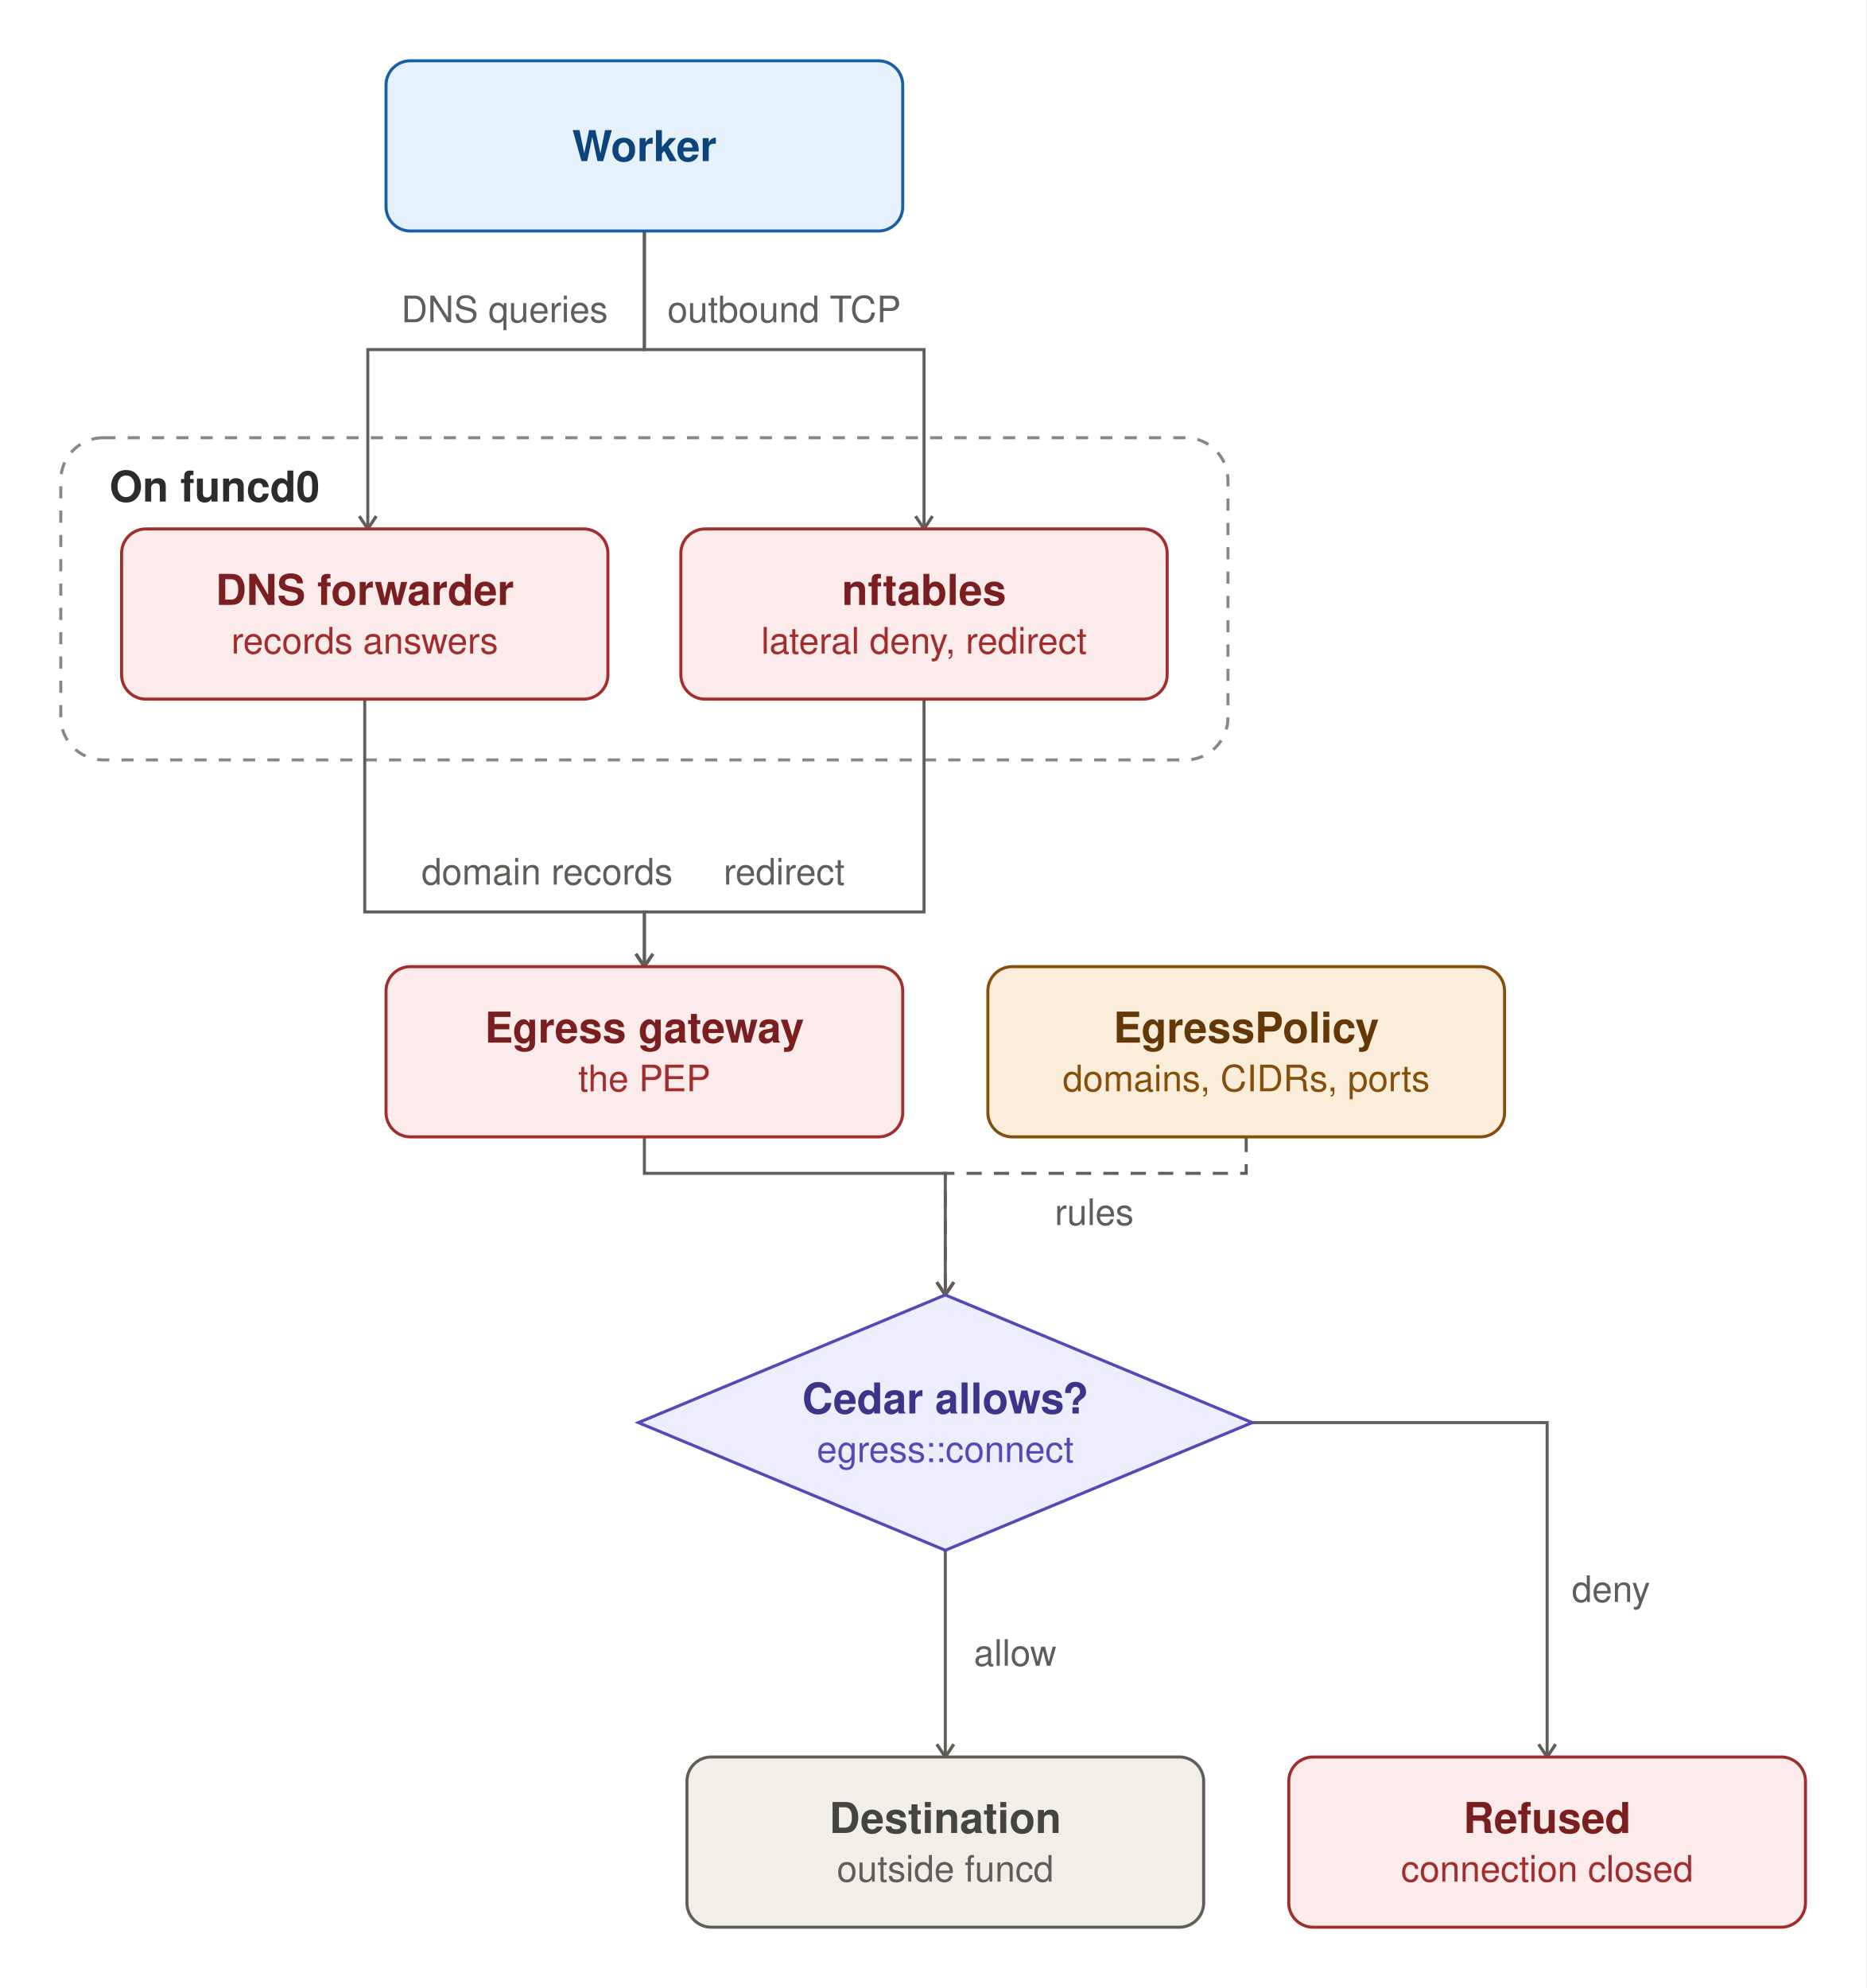
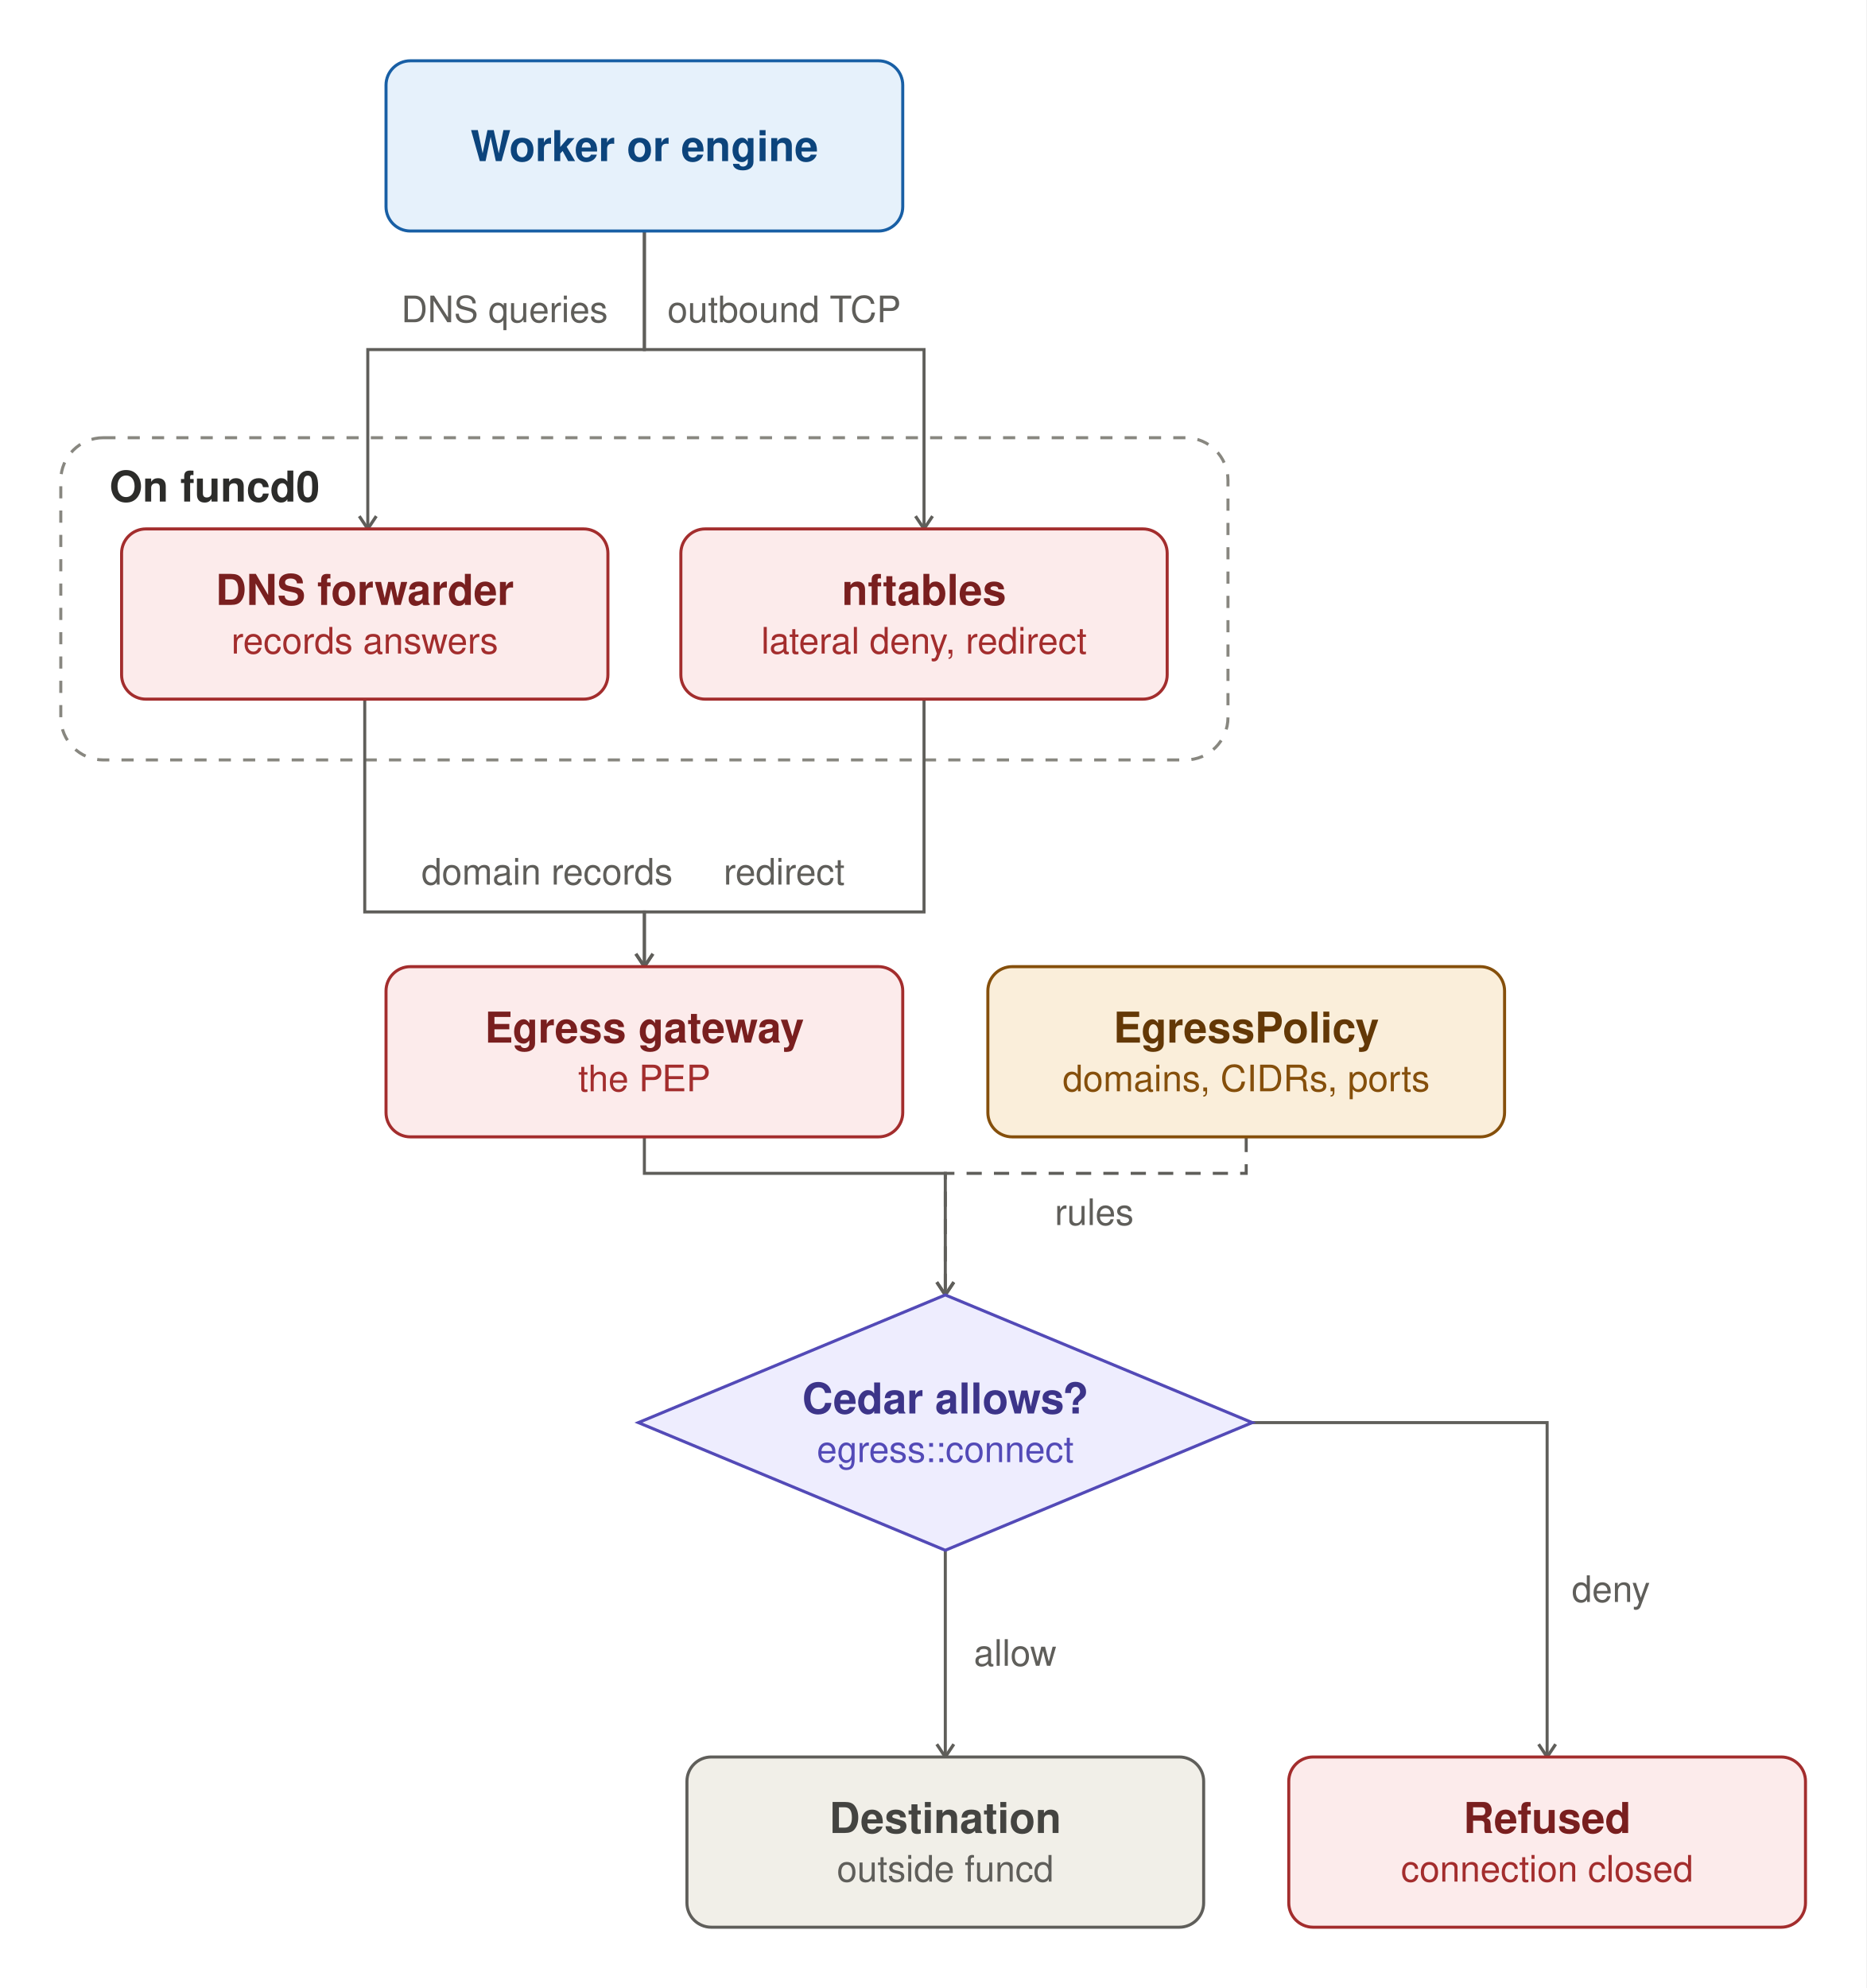
- <svg xmlns="http://www.w3.org/2000/svg" width="614" height="654" viewBox="0 0 614 654" font-family="Helvetica, Arial, sans-serif" text-anchor="middle" data-spec="title: funcd egress kind: flow  worker: Worker @blue  [On funcd0] red right dns: DNS forwarder | records answers nft: nftables | lateral deny, redirect [/]  gw: Egress gateway | the PEP @red check: Cedar allows? | egress::connect @purple pol: EgressPolicy | domains, CIDRs, ports @amber dest: Destination | outside funcd @gray closed: Refused | connection closed @red  worker &gt; dns: DNS queries worker &gt; nft: outbound TCP nft &gt; gw: redirect dns &gt; gw: domain records gw &gt; check pol ~&gt; check: rules check &gt; dest: allow check &gt; closed: deny   " content="&lt;mxfile host=&quot;app.diagrams.net&quot;&gt;&lt;diagram id=&quot;diagram&quot; name=&quot;funcd egress&quot;&gt;&lt;mxGraphModel dx=&quot;800&quot; dy=&quot;600&quot; grid=&quot;1&quot; gridSize=&quot;10&quot; guides=&quot;1&quot; page=&quot;1&quot; pageWidth=&quot;614&quot; pageHeight=&quot;654&quot; math=&quot;0&quot; shadow=&quot;0&quot;&gt;&lt;root&gt;&lt;mxCell id=&quot;0&quot;/&gt;&lt;mxCell id=&quot;1&quot; parent=&quot;0&quot;/&gt;&lt;mxCell id=&quot;c1&quot; value=&quot;&amp;lt;b&amp;gt;Worker&amp;lt;/b&amp;gt;&quot; style=&quot;rounded=1;absoluteArcSize=1;arcSize=16;whiteSpace=wrap;html=1;fillColor=#E6F1FB;strokeColor=#185FA5;fontColor=#0C447C;fontSize=14;&quot; vertex=&quot;1&quot; parent=&quot;1&quot;&gt;&lt;mxGeometry x=&quot;127&quot; y=&quot;20&quot; width=&quot;170&quot; height=&quot;56&quot; as=&quot;geometry&quot;/&gt;&lt;/mxCell&gt;&lt;mxCell id=&quot;c2&quot; value=&quot;On funcd0&quot; style=&quot;rounded=1;absoluteArcSize=1;arcSize=28;dashed=1;fillColor=none;strokeColor=#888780;fontStyle=1;fontSize=14;fontColor=#2C2C2A;align=left;verticalAlign=top;spacingLeft=10;spacingTop=2;html=1;container=1;collapsible=0;&quot; vertex=&quot;1&quot; parent=&quot;1&quot;&gt;&lt;mxGeometry x=&quot;20&quot; y=&quot;144&quot; width=&quot;384.0&quot; height=&quot;106.0&quot; as=&quot;geometry&quot;/&gt;&lt;/mxCell&gt;&lt;mxCell id=&quot;c3&quot; value=&quot;&amp;lt;b&amp;gt;DNS forwarder&amp;lt;/b&amp;gt;&amp;lt;br&amp;gt;&amp;lt;font style=&amp;quot;font-size:12px&amp;quot; color=&amp;quot;#A32D2D&amp;quot;&amp;gt;records answers&amp;lt;/font&amp;gt;&quot; style=&quot;rounded=1;absoluteArcSize=1;arcSize=16;whiteSpace=wrap;html=1;fillColor=#FCEBEB;strokeColor=#A32D2D;fontColor=#791F1F;fontSize=14;&quot; vertex=&quot;1&quot; parent=&quot;c2&quot;&gt;&lt;mxGeometry x=&quot;20&quot; y=&quot;30&quot; width=&quot;160&quot; height=&quot;56&quot; as=&quot;geometry&quot;/&gt;&lt;/mxCell&gt;&lt;mxCell id=&quot;c4&quot; value=&quot;&amp;lt;b&amp;gt;nftables&amp;lt;/b&amp;gt;&amp;lt;br&amp;gt;&amp;lt;font style=&amp;quot;font-size:12px&amp;quot; color=&amp;quot;#A32D2D&amp;quot;&amp;gt;lateral deny, redirect&amp;lt;/font&amp;gt;&quot; style=&quot;rounded=1;absoluteArcSize=1;arcSize=16;whiteSpace=wrap;html=1;fillColor=#FCEBEB;strokeColor=#A32D2D;fontColor=#791F1F;fontSize=14;&quot; vertex=&quot;1&quot; parent=&quot;c2&quot;&gt;&lt;mxGeometry x=&quot;204&quot; y=&quot;30&quot; width=&quot;160&quot; height=&quot;56&quot; as=&quot;geometry&quot;/&gt;&lt;/mxCell&gt;&lt;mxCell id=&quot;c5&quot; value=&quot;&amp;lt;b&amp;gt;Egress gateway&amp;lt;/b&amp;gt;&amp;lt;br&amp;gt;&amp;lt;font style=&amp;quot;font-size:12px&amp;quot; color=&amp;quot;#A32D2D&amp;quot;&amp;gt;the PEP&amp;lt;/font&amp;gt;&quot; style=&quot;rounded=1;absoluteArcSize=1;arcSize=16;whiteSpace=wrap;html=1;fillColor=#FCEBEB;strokeColor=#A32D2D;fontColor=#791F1F;fontSize=14;&quot; vertex=&quot;1&quot; parent=&quot;1&quot;&gt;&lt;mxGeometry x=&quot;127&quot; y=&quot;318&quot; width=&quot;170&quot; height=&quot;56&quot; as=&quot;geometry&quot;/&gt;&lt;/mxCell&gt;&lt;mxCell id=&quot;c6&quot; value=&quot;&amp;lt;b&amp;gt;Cedar allows?&amp;lt;/b&amp;gt;&amp;lt;br&amp;gt;&amp;lt;font style=&amp;quot;font-size:12px&amp;quot; color=&amp;quot;#534AB7&amp;quot;&amp;gt;egress::connect&amp;lt;/font&amp;gt;&quot; style=&quot;rhombus;whiteSpace=wrap;html=1;fillColor=#EEEDFE;strokeColor=#534AB7;fontColor=#3C3489;fontSize=14;&quot; vertex=&quot;1&quot; parent=&quot;1&quot;&gt;&lt;mxGeometry x=&quot;210&quot; y=&quot;426&quot; width=&quot;202&quot; height=&quot;84&quot; as=&quot;geometry&quot;/&gt;&lt;/mxCell&gt;&lt;mxCell id=&quot;c7&quot; value=&quot;&amp;lt;b&amp;gt;EgressPolicy&amp;lt;/b&amp;gt;&amp;lt;br&amp;gt;&amp;lt;font style=&amp;quot;font-size:12px&amp;quot; color=&amp;quot;#854F0B&amp;quot;&amp;gt;domains, CIDRs, ports&amp;lt;/font&amp;gt;&quot; style=&quot;rounded=1;absoluteArcSize=1;arcSize=16;whiteSpace=wrap;html=1;fillColor=#FAEEDA;strokeColor=#854F0B;fontColor=#633806;fontSize=14;&quot; vertex=&quot;1&quot; parent=&quot;1&quot;&gt;&lt;mxGeometry x=&quot;325&quot; y=&quot;318&quot; width=&quot;170&quot; height=&quot;56&quot; as=&quot;geometry&quot;/&gt;&lt;/mxCell&gt;&lt;mxCell id=&quot;c8&quot; value=&quot;&amp;lt;b&amp;gt;Destination&amp;lt;/b&amp;gt;&amp;lt;br&amp;gt;&amp;lt;font style=&amp;quot;font-size:12px&amp;quot; color=&amp;quot;#5F5E5A&amp;quot;&amp;gt;outside funcd&amp;lt;/font&amp;gt;&quot; style=&quot;rounded=1;absoluteArcSize=1;arcSize=16;whiteSpace=wrap;html=1;fillColor=#F1EFE8;strokeColor=#5F5E5A;fontColor=#444441;fontSize=14;&quot; vertex=&quot;1&quot; parent=&quot;1&quot;&gt;&lt;mxGeometry x=&quot;226&quot; y=&quot;578&quot; width=&quot;170&quot; height=&quot;56&quot; as=&quot;geometry&quot;/&gt;&lt;/mxCell&gt;&lt;mxCell id=&quot;c9&quot; value=&quot;&amp;lt;b&amp;gt;Refused&amp;lt;/b&amp;gt;&amp;lt;br&amp;gt;&amp;lt;font style=&amp;quot;font-size:12px&amp;quot; color=&amp;quot;#A32D2D&amp;quot;&amp;gt;connection closed&amp;lt;/font&amp;gt;&quot; style=&quot;rounded=1;absoluteArcSize=1;arcSize=16;whiteSpace=wrap;html=1;fillColor=#FCEBEB;strokeColor=#A32D2D;fontColor=#791F1F;fontSize=14;&quot; vertex=&quot;1&quot; parent=&quot;1&quot;&gt;&lt;mxGeometry x=&quot;424&quot; y=&quot;578&quot; width=&quot;170&quot; height=&quot;56&quot; as=&quot;geometry&quot;/&gt;&lt;/mxCell&gt;&lt;mxCell id=&quot;e1&quot; value=&quot;DNS queries&quot; style=&quot;edgeStyle=orthogonalEdgeStyle;rounded=0;html=1;jettySize=auto;strokeColor=#5F5E5A;fontColor=#5F5E5A;fontSize=12;labelBackgroundColor=#FFFFFF;endSize=7;endArrow=open;endFill=0;exitX=0.5;exitY=1;exitDx=0;exitDy=0;exitPerimeter=0;entryX=0.506;entryY=0;entryDx=0;entryDy=0;entryPerimeter=0;&quot; edge=&quot;1&quot; parent=&quot;1&quot; source=&quot;c1&quot; target=&quot;c3&quot;&gt;&lt;mxGeometry x=&quot;-0.106&quot; relative=&quot;1&quot; as=&quot;geometry&quot;&gt;&lt;Array as=&quot;points&quot;&gt;&lt;mxPoint x=&quot;212&quot; y=&quot;115&quot;/&gt;&lt;mxPoint x=&quot;121&quot; y=&quot;115&quot;/&gt;&lt;/Array&gt;&lt;mxPoint x=&quot;-0&quot; y=&quot;-13&quot; as=&quot;offset&quot;/&gt;&lt;/mxGeometry&gt;&lt;/mxCell&gt;&lt;mxCell id=&quot;e2&quot; value=&quot;outbound TCP&quot; style=&quot;edgeStyle=orthogonalEdgeStyle;rounded=0;html=1;jettySize=auto;strokeColor=#5F5E5A;fontColor=#5F5E5A;fontSize=12;labelBackgroundColor=#FFFFFF;endSize=7;endArrow=open;endFill=0;exitX=0.5;exitY=1;exitDx=0;exitDy=0;exitPerimeter=0;entryX=0.5;entryY=0;entryDx=0;entryDy=0;entryPerimeter=0;&quot; edge=&quot;1&quot; parent=&quot;1&quot; source=&quot;c1&quot; target=&quot;c4&quot;&gt;&lt;mxGeometry x=&quot;-0.105&quot; relative=&quot;1&quot; as=&quot;geometry&quot;&gt;&lt;Array as=&quot;points&quot;&gt;&lt;mxPoint x=&quot;212&quot; y=&quot;115&quot;/&gt;&lt;mxPoint x=&quot;304&quot; y=&quot;115&quot;/&gt;&lt;/Array&gt;&lt;mxPoint x=&quot;0&quot; y=&quot;-13&quot; as=&quot;offset&quot;/&gt;&lt;/mxGeometry&gt;&lt;/mxCell&gt;&lt;mxCell id=&quot;e3&quot; value=&quot;redirect&quot; style=&quot;edgeStyle=orthogonalEdgeStyle;rounded=0;html=1;jettySize=auto;strokeColor=#5F5E5A;fontColor=#5F5E5A;fontSize=12;labelBackgroundColor=#FFFFFF;endSize=7;endArrow=open;endFill=0;exitX=0.5;exitY=1;exitDx=0;exitDy=0;exitPerimeter=0;entryX=0.5;entryY=0;entryDx=0;entryDy=0;entryPerimeter=0;&quot; edge=&quot;1&quot; parent=&quot;1&quot; source=&quot;c4&quot; target=&quot;c5&quot;&gt;&lt;mxGeometry x=&quot;0.289&quot; relative=&quot;1&quot; as=&quot;geometry&quot;&gt;&lt;Array as=&quot;points&quot;&gt;&lt;mxPoint x=&quot;304&quot; y=&quot;300&quot;/&gt;&lt;mxPoint x=&quot;212&quot; y=&quot;300&quot;/&gt;&lt;/Array&gt;&lt;mxPoint x=&quot;0&quot; y=&quot;-13&quot; as=&quot;offset&quot;/&gt;&lt;/mxGeometry&gt;&lt;/mxCell&gt;&lt;mxCell id=&quot;e4&quot; value=&quot;domain records&quot; style=&quot;edgeStyle=orthogonalEdgeStyle;rounded=0;html=1;jettySize=auto;strokeColor=#5F5E5A;fontColor=#5F5E5A;fontSize=12;labelBackgroundColor=#FFFFFF;endSize=7;endArrow=open;endFill=0;exitX=0.5;exitY=1;exitDx=0;exitDy=0;exitPerimeter=0;entryX=0.5;entryY=0;entryDx=0;entryDy=0;entryPerimeter=0;&quot; edge=&quot;1&quot; parent=&quot;1&quot; source=&quot;c3&quot; target=&quot;c5&quot;&gt;&lt;mxGeometry x=&quot;0.493&quot; relative=&quot;1&quot; as=&quot;geometry&quot;&gt;&lt;Array as=&quot;points&quot;&gt;&lt;mxPoint x=&quot;120&quot; y=&quot;300&quot;/&gt;&lt;mxPoint x=&quot;212&quot; y=&quot;300&quot;/&gt;&lt;/Array&gt;&lt;mxPoint x=&quot;-4&quot; y=&quot;-13&quot; as=&quot;offset&quot;/&gt;&lt;/mxGeometry&gt;&lt;/mxCell&gt;&lt;mxCell id=&quot;e5&quot; value=&quot;&quot; style=&quot;edgeStyle=orthogonalEdgeStyle;rounded=0;html=1;jettySize=auto;strokeColor=#5F5E5A;fontColor=#5F5E5A;fontSize=12;labelBackgroundColor=#FFFFFF;endSize=7;endArrow=open;endFill=0;exitX=0.5;exitY=1;exitDx=0;exitDy=0;exitPerimeter=0;entryX=0.5;entryY=0;entryDx=0;entryDy=0;entryPerimeter=0;&quot; edge=&quot;1&quot; parent=&quot;1&quot; source=&quot;c5&quot; target=&quot;c6&quot;&gt;&lt;mxGeometry relative=&quot;1&quot; as=&quot;geometry&quot;&gt;&lt;Array as=&quot;points&quot;&gt;&lt;mxPoint x=&quot;212&quot; y=&quot;386&quot;/&gt;&lt;mxPoint x=&quot;311&quot; y=&quot;386&quot;/&gt;&lt;/Array&gt;&lt;/mxGeometry&gt;&lt;/mxCell&gt;&lt;mxCell id=&quot;e6&quot; value=&quot;rules&quot; style=&quot;edgeStyle=orthogonalEdgeStyle;rounded=0;html=1;jettySize=auto;strokeColor=#5F5E5A;fontColor=#5F5E5A;fontSize=12;labelBackgroundColor=#FFFFFF;endSize=7;dashed=1;endArrow=open;endFill=0;exitX=0.5;exitY=1;exitDx=0;exitDy=0;exitPerimeter=0;entryX=0.5;entryY=0;entryDx=0;entryDy=0;entryPerimeter=0;&quot; edge=&quot;1&quot; parent=&quot;1&quot; source=&quot;c7&quot; target=&quot;c6&quot;&gt;&lt;mxGeometry x=&quot;-0.185&quot; relative=&quot;1&quot; as=&quot;geometry&quot;&gt;&lt;Array as=&quot;points&quot;&gt;&lt;mxPoint x=&quot;410&quot; y=&quot;386&quot;/&gt;&lt;mxPoint x=&quot;311&quot; y=&quot;386&quot;/&gt;&lt;/Array&gt;&lt;mxPoint x=&quot;-0&quot; y=&quot;13&quot; as=&quot;offset&quot;/&gt;&lt;/mxGeometry&gt;&lt;/mxCell&gt;&lt;mxCell id=&quot;e7&quot; value=&quot;allow&quot; style=&quot;edgeStyle=orthogonalEdgeStyle;rounded=0;html=1;jettySize=auto;strokeColor=#5F5E5A;fontColor=#5F5E5A;fontSize=12;labelBackgroundColor=#FFFFFF;endSize=7;endArrow=open;endFill=0;exitX=0.5;exitY=1;exitDx=0;exitDy=0;exitPerimeter=0;entryX=0.5;entryY=0;entryDx=0;entryDy=0;entryPerimeter=0;&quot; edge=&quot;1&quot; parent=&quot;1&quot; source=&quot;c6&quot; target=&quot;c8&quot;&gt;&lt;mxGeometry x=&quot;0.000&quot; relative=&quot;1&quot; as=&quot;geometry&quot;&gt;&lt;mxPoint x=&quot;23&quot; y=&quot;0&quot; as=&quot;offset&quot;/&gt;&lt;/mxGeometry&gt;&lt;/mxCell&gt;&lt;mxCell id=&quot;e8&quot; value=&quot;deny&quot; style=&quot;edgeStyle=orthogonalEdgeStyle;rounded=0;html=1;jettySize=auto;strokeColor=#5F5E5A;fontColor=#5F5E5A;fontSize=12;labelBackgroundColor=#FFFFFF;endSize=7;endArrow=open;endFill=0;exitX=1;exitY=0.5;exitDx=0;exitDy=0;exitPerimeter=0;entryX=0.5;entryY=0;entryDx=0;entryDy=0;entryPerimeter=0;&quot; edge=&quot;1&quot; parent=&quot;1&quot; source=&quot;c6&quot; target=&quot;c9&quot;&gt;&lt;mxGeometry x=&quot;0.469&quot; relative=&quot;1&quot; as=&quot;geometry&quot;&gt;&lt;Array as=&quot;points&quot;&gt;&lt;mxPoint x=&quot;509&quot; y=&quot;468&quot;/&gt;&lt;/Array&gt;&lt;mxPoint x=&quot;21&quot; y=&quot;0&quot; as=&quot;offset&quot;/&gt;&lt;/mxGeometry&gt;&lt;/mxCell&gt;&lt;/root&gt;&lt;/mxGraphModel&gt;&lt;/diagram&gt;&lt;/mxfile&gt;">
+ <svg xmlns="http://www.w3.org/2000/svg" width="614" height="654" viewBox="0 0 614 654" font-family="Helvetica, Arial, sans-serif" text-anchor="middle" data-spec="title: funcd egress kind: flow  worker: Worker or engine @blue  [On funcd0] red right dns: DNS forwarder | records answers nft: nftables | lateral deny, redirect [/]  gw: Egress gateway | the PEP @red check: Cedar allows? | egress::connect @purple pol: EgressPolicy | domains, CIDRs, ports @amber dest: Destination | outside funcd @gray closed: Refused | connection closed @red  worker &gt; dns: DNS queries worker &gt; nft: outbound TCP nft &gt; gw: redirect dns &gt; gw: domain records gw &gt; check pol ~&gt; check: rules check &gt; dest: allow check &gt; closed: deny " content="&lt;mxfile host=&quot;app.diagrams.net&quot;&gt;&lt;diagram id=&quot;diagram&quot; name=&quot;funcd egress&quot;&gt;&lt;mxGraphModel dx=&quot;800&quot; dy=&quot;600&quot; grid=&quot;1&quot; gridSize=&quot;10&quot; guides=&quot;1&quot; page=&quot;1&quot; pageWidth=&quot;614&quot; pageHeight=&quot;654&quot; math=&quot;0&quot; shadow=&quot;0&quot;&gt;&lt;root&gt;&lt;mxCell id=&quot;0&quot;/&gt;&lt;mxCell id=&quot;1&quot; parent=&quot;0&quot;/&gt;&lt;mxCell id=&quot;c1&quot; value=&quot;&amp;lt;b&amp;gt;Worker or engine&amp;lt;/b&amp;gt;&quot; style=&quot;rounded=1;absoluteArcSize=1;arcSize=16;whiteSpace=wrap;html=1;fillColor=#E6F1FB;strokeColor=#185FA5;fontColor=#0C447C;fontSize=14;&quot; vertex=&quot;1&quot; parent=&quot;1&quot;&gt;&lt;mxGeometry x=&quot;127&quot; y=&quot;20&quot; width=&quot;170&quot; height=&quot;56&quot; as=&quot;geometry&quot;/&gt;&lt;/mxCell&gt;&lt;mxCell id=&quot;c2&quot; value=&quot;On funcd0&quot; style=&quot;rounded=1;absoluteArcSize=1;arcSize=28;dashed=1;fillColor=none;strokeColor=#888780;fontStyle=1;fontSize=14;fontColor=#2C2C2A;align=left;verticalAlign=top;spacingLeft=10;spacingTop=2;html=1;container=1;collapsible=0;&quot; vertex=&quot;1&quot; parent=&quot;1&quot;&gt;&lt;mxGeometry x=&quot;20&quot; y=&quot;144&quot; width=&quot;384.0&quot; height=&quot;106.0&quot; as=&quot;geometry&quot;/&gt;&lt;/mxCell&gt;&lt;mxCell id=&quot;c3&quot; value=&quot;&amp;lt;b&amp;gt;DNS forwarder&amp;lt;/b&amp;gt;&amp;lt;br&amp;gt;&amp;lt;font style=&amp;quot;font-size:12px&amp;quot; color=&amp;quot;#A32D2D&amp;quot;&amp;gt;records answers&amp;lt;/font&amp;gt;&quot; style=&quot;rounded=1;absoluteArcSize=1;arcSize=16;whiteSpace=wrap;html=1;fillColor=#FCEBEB;strokeColor=#A32D2D;fontColor=#791F1F;fontSize=14;&quot; vertex=&quot;1&quot; parent=&quot;c2&quot;&gt;&lt;mxGeometry x=&quot;20&quot; y=&quot;30&quot; width=&quot;160&quot; height=&quot;56&quot; as=&quot;geometry&quot;/&gt;&lt;/mxCell&gt;&lt;mxCell id=&quot;c4&quot; value=&quot;&amp;lt;b&amp;gt;nftables&amp;lt;/b&amp;gt;&amp;lt;br&amp;gt;&amp;lt;font style=&amp;quot;font-size:12px&amp;quot; color=&amp;quot;#A32D2D&amp;quot;&amp;gt;lateral deny, redirect&amp;lt;/font&amp;gt;&quot; style=&quot;rounded=1;absoluteArcSize=1;arcSize=16;whiteSpace=wrap;html=1;fillColor=#FCEBEB;strokeColor=#A32D2D;fontColor=#791F1F;fontSize=14;&quot; vertex=&quot;1&quot; parent=&quot;c2&quot;&gt;&lt;mxGeometry x=&quot;204&quot; y=&quot;30&quot; width=&quot;160&quot; height=&quot;56&quot; as=&quot;geometry&quot;/&gt;&lt;/mxCell&gt;&lt;mxCell id=&quot;c5&quot; value=&quot;&amp;lt;b&amp;gt;Egress gateway&amp;lt;/b&amp;gt;&amp;lt;br&amp;gt;&amp;lt;font style=&amp;quot;font-size:12px&amp;quot; color=&amp;quot;#A32D2D&amp;quot;&amp;gt;the PEP&amp;lt;/font&amp;gt;&quot; style=&quot;rounded=1;absoluteArcSize=1;arcSize=16;whiteSpace=wrap;html=1;fillColor=#FCEBEB;strokeColor=#A32D2D;fontColor=#791F1F;fontSize=14;&quot; vertex=&quot;1&quot; parent=&quot;1&quot;&gt;&lt;mxGeometry x=&quot;127&quot; y=&quot;318&quot; width=&quot;170&quot; height=&quot;56&quot; as=&quot;geometry&quot;/&gt;&lt;/mxCell&gt;&lt;mxCell id=&quot;c6&quot; value=&quot;&amp;lt;b&amp;gt;Cedar allows?&amp;lt;/b&amp;gt;&amp;lt;br&amp;gt;&amp;lt;font style=&amp;quot;font-size:12px&amp;quot; color=&amp;quot;#534AB7&amp;quot;&amp;gt;egress::connect&amp;lt;/font&amp;gt;&quot; style=&quot;rhombus;whiteSpace=wrap;html=1;fillColor=#EEEDFE;strokeColor=#534AB7;fontColor=#3C3489;fontSize=14;&quot; vertex=&quot;1&quot; parent=&quot;1&quot;&gt;&lt;mxGeometry x=&quot;210&quot; y=&quot;426&quot; width=&quot;202&quot; height=&quot;84&quot; as=&quot;geometry&quot;/&gt;&lt;/mxCell&gt;&lt;mxCell id=&quot;c7&quot; value=&quot;&amp;lt;b&amp;gt;EgressPolicy&amp;lt;/b&amp;gt;&amp;lt;br&amp;gt;&amp;lt;font style=&amp;quot;font-size:12px&amp;quot; color=&amp;quot;#854F0B&amp;quot;&amp;gt;domains, CIDRs, ports&amp;lt;/font&amp;gt;&quot; style=&quot;rounded=1;absoluteArcSize=1;arcSize=16;whiteSpace=wrap;html=1;fillColor=#FAEEDA;strokeColor=#854F0B;fontColor=#633806;fontSize=14;&quot; vertex=&quot;1&quot; parent=&quot;1&quot;&gt;&lt;mxGeometry x=&quot;325&quot; y=&quot;318&quot; width=&quot;170&quot; height=&quot;56&quot; as=&quot;geometry&quot;/&gt;&lt;/mxCell&gt;&lt;mxCell id=&quot;c8&quot; value=&quot;&amp;lt;b&amp;gt;Destination&amp;lt;/b&amp;gt;&amp;lt;br&amp;gt;&amp;lt;font style=&amp;quot;font-size:12px&amp;quot; color=&amp;quot;#5F5E5A&amp;quot;&amp;gt;outside funcd&amp;lt;/font&amp;gt;&quot; style=&quot;rounded=1;absoluteArcSize=1;arcSize=16;whiteSpace=wrap;html=1;fillColor=#F1EFE8;strokeColor=#5F5E5A;fontColor=#444441;fontSize=14;&quot; vertex=&quot;1&quot; parent=&quot;1&quot;&gt;&lt;mxGeometry x=&quot;226&quot; y=&quot;578&quot; width=&quot;170&quot; height=&quot;56&quot; as=&quot;geometry&quot;/&gt;&lt;/mxCell&gt;&lt;mxCell id=&quot;c9&quot; value=&quot;&amp;lt;b&amp;gt;Refused&amp;lt;/b&amp;gt;&amp;lt;br&amp;gt;&amp;lt;font style=&amp;quot;font-size:12px&amp;quot; color=&amp;quot;#A32D2D&amp;quot;&amp;gt;connection closed&amp;lt;/font&amp;gt;&quot; style=&quot;rounded=1;absoluteArcSize=1;arcSize=16;whiteSpace=wrap;html=1;fillColor=#FCEBEB;strokeColor=#A32D2D;fontColor=#791F1F;fontSize=14;&quot; vertex=&quot;1&quot; parent=&quot;1&quot;&gt;&lt;mxGeometry x=&quot;424&quot; y=&quot;578&quot; width=&quot;170&quot; height=&quot;56&quot; as=&quot;geometry&quot;/&gt;&lt;/mxCell&gt;&lt;mxCell id=&quot;e1&quot; value=&quot;DNS queries&quot; style=&quot;edgeStyle=orthogonalEdgeStyle;rounded=0;html=1;jettySize=auto;strokeColor=#5F5E5A;fontColor=#5F5E5A;fontSize=12;labelBackgroundColor=#FFFFFF;endSize=7;endArrow=open;endFill=0;exitX=0.5;exitY=1;exitDx=0;exitDy=0;exitPerimeter=0;entryX=0.506;entryY=0;entryDx=0;entryDy=0;entryPerimeter=0;&quot; edge=&quot;1&quot; parent=&quot;1&quot; source=&quot;c1&quot; target=&quot;c3&quot;&gt;&lt;mxGeometry x=&quot;-0.106&quot; relative=&quot;1&quot; as=&quot;geometry&quot;&gt;&lt;Array as=&quot;points&quot;&gt;&lt;mxPoint x=&quot;212&quot; y=&quot;115&quot;/&gt;&lt;mxPoint x=&quot;121&quot; y=&quot;115&quot;/&gt;&lt;/Array&gt;&lt;mxPoint x=&quot;-0&quot; y=&quot;-13&quot; as=&quot;offset&quot;/&gt;&lt;/mxGeometry&gt;&lt;/mxCell&gt;&lt;mxCell id=&quot;e2&quot; value=&quot;outbound TCP&quot; style=&quot;edgeStyle=orthogonalEdgeStyle;rounded=0;html=1;jettySize=auto;strokeColor=#5F5E5A;fontColor=#5F5E5A;fontSize=12;labelBackgroundColor=#FFFFFF;endSize=7;endArrow=open;endFill=0;exitX=0.5;exitY=1;exitDx=0;exitDy=0;exitPerimeter=0;entryX=0.5;entryY=0;entryDx=0;entryDy=0;entryPerimeter=0;&quot; edge=&quot;1&quot; parent=&quot;1&quot; source=&quot;c1&quot; target=&quot;c4&quot;&gt;&lt;mxGeometry x=&quot;-0.105&quot; relative=&quot;1&quot; as=&quot;geometry&quot;&gt;&lt;Array as=&quot;points&quot;&gt;&lt;mxPoint x=&quot;212&quot; y=&quot;115&quot;/&gt;&lt;mxPoint x=&quot;304&quot; y=&quot;115&quot;/&gt;&lt;/Array&gt;&lt;mxPoint x=&quot;0&quot; y=&quot;-13&quot; as=&quot;offset&quot;/&gt;&lt;/mxGeometry&gt;&lt;/mxCell&gt;&lt;mxCell id=&quot;e3&quot; value=&quot;redirect&quot; style=&quot;edgeStyle=orthogonalEdgeStyle;rounded=0;html=1;jettySize=auto;strokeColor=#5F5E5A;fontColor=#5F5E5A;fontSize=12;labelBackgroundColor=#FFFFFF;endSize=7;endArrow=open;endFill=0;exitX=0.5;exitY=1;exitDx=0;exitDy=0;exitPerimeter=0;entryX=0.5;entryY=0;entryDx=0;entryDy=0;entryPerimeter=0;&quot; edge=&quot;1&quot; parent=&quot;1&quot; source=&quot;c4&quot; target=&quot;c5&quot;&gt;&lt;mxGeometry x=&quot;0.289&quot; relative=&quot;1&quot; as=&quot;geometry&quot;&gt;&lt;Array as=&quot;points&quot;&gt;&lt;mxPoint x=&quot;304&quot; y=&quot;300&quot;/&gt;&lt;mxPoint x=&quot;212&quot; y=&quot;300&quot;/&gt;&lt;/Array&gt;&lt;mxPoint x=&quot;0&quot; y=&quot;-13&quot; as=&quot;offset&quot;/&gt;&lt;/mxGeometry&gt;&lt;/mxCell&gt;&lt;mxCell id=&quot;e4&quot; value=&quot;domain records&quot; style=&quot;edgeStyle=orthogonalEdgeStyle;rounded=0;html=1;jettySize=auto;strokeColor=#5F5E5A;fontColor=#5F5E5A;fontSize=12;labelBackgroundColor=#FFFFFF;endSize=7;endArrow=open;endFill=0;exitX=0.5;exitY=1;exitDx=0;exitDy=0;exitPerimeter=0;entryX=0.5;entryY=0;entryDx=0;entryDy=0;entryPerimeter=0;&quot; edge=&quot;1&quot; parent=&quot;1&quot; source=&quot;c3&quot; target=&quot;c5&quot;&gt;&lt;mxGeometry x=&quot;0.493&quot; relative=&quot;1&quot; as=&quot;geometry&quot;&gt;&lt;Array as=&quot;points&quot;&gt;&lt;mxPoint x=&quot;120&quot; y=&quot;300&quot;/&gt;&lt;mxPoint x=&quot;212&quot; y=&quot;300&quot;/&gt;&lt;/Array&gt;&lt;mxPoint x=&quot;-4&quot; y=&quot;-13&quot; as=&quot;offset&quot;/&gt;&lt;/mxGeometry&gt;&lt;/mxCell&gt;&lt;mxCell id=&quot;e5&quot; value=&quot;&quot; style=&quot;edgeStyle=orthogonalEdgeStyle;rounded=0;html=1;jettySize=auto;strokeColor=#5F5E5A;fontColor=#5F5E5A;fontSize=12;labelBackgroundColor=#FFFFFF;endSize=7;endArrow=open;endFill=0;exitX=0.5;exitY=1;exitDx=0;exitDy=0;exitPerimeter=0;entryX=0.5;entryY=0;entryDx=0;entryDy=0;entryPerimeter=0;&quot; edge=&quot;1&quot; parent=&quot;1&quot; source=&quot;c5&quot; target=&quot;c6&quot;&gt;&lt;mxGeometry relative=&quot;1&quot; as=&quot;geometry&quot;&gt;&lt;Array as=&quot;points&quot;&gt;&lt;mxPoint x=&quot;212&quot; y=&quot;386&quot;/&gt;&lt;mxPoint x=&quot;311&quot; y=&quot;386&quot;/&gt;&lt;/Array&gt;&lt;/mxGeometry&gt;&lt;/mxCell&gt;&lt;mxCell id=&quot;e6&quot; value=&quot;rules&quot; style=&quot;edgeStyle=orthogonalEdgeStyle;rounded=0;html=1;jettySize=auto;strokeColor=#5F5E5A;fontColor=#5F5E5A;fontSize=12;labelBackgroundColor=#FFFFFF;endSize=7;dashed=1;endArrow=open;endFill=0;exitX=0.5;exitY=1;exitDx=0;exitDy=0;exitPerimeter=0;entryX=0.5;entryY=0;entryDx=0;entryDy=0;entryPerimeter=0;&quot; edge=&quot;1&quot; parent=&quot;1&quot; source=&quot;c7&quot; target=&quot;c6&quot;&gt;&lt;mxGeometry x=&quot;-0.185&quot; relative=&quot;1&quot; as=&quot;geometry&quot;&gt;&lt;Array as=&quot;points&quot;&gt;&lt;mxPoint x=&quot;410&quot; y=&quot;386&quot;/&gt;&lt;mxPoint x=&quot;311&quot; y=&quot;386&quot;/&gt;&lt;/Array&gt;&lt;mxPoint x=&quot;-0&quot; y=&quot;13&quot; as=&quot;offset&quot;/&gt;&lt;/mxGeometry&gt;&lt;/mxCell&gt;&lt;mxCell id=&quot;e7&quot; value=&quot;allow&quot; style=&quot;edgeStyle=orthogonalEdgeStyle;rounded=0;html=1;jettySize=auto;strokeColor=#5F5E5A;fontColor=#5F5E5A;fontSize=12;labelBackgroundColor=#FFFFFF;endSize=7;endArrow=open;endFill=0;exitX=0.5;exitY=1;exitDx=0;exitDy=0;exitPerimeter=0;entryX=0.5;entryY=0;entryDx=0;entryDy=0;entryPerimeter=0;&quot; edge=&quot;1&quot; parent=&quot;1&quot; source=&quot;c6&quot; target=&quot;c8&quot;&gt;&lt;mxGeometry x=&quot;0.000&quot; relative=&quot;1&quot; as=&quot;geometry&quot;&gt;&lt;mxPoint x=&quot;23&quot; y=&quot;0&quot; as=&quot;offset&quot;/&gt;&lt;/mxGeometry&gt;&lt;/mxCell&gt;&lt;mxCell id=&quot;e8&quot; value=&quot;deny&quot; style=&quot;edgeStyle=orthogonalEdgeStyle;rounded=0;html=1;jettySize=auto;strokeColor=#5F5E5A;fontColor=#5F5E5A;fontSize=12;labelBackgroundColor=#FFFFFF;endSize=7;endArrow=open;endFill=0;exitX=1;exitY=0.5;exitDx=0;exitDy=0;exitPerimeter=0;entryX=0.5;entryY=0;entryDx=0;entryDy=0;entryPerimeter=0;&quot; edge=&quot;1&quot; parent=&quot;1&quot; source=&quot;c6&quot; target=&quot;c9&quot;&gt;&lt;mxGeometry x=&quot;0.469&quot; relative=&quot;1&quot; as=&quot;geometry&quot;&gt;&lt;Array as=&quot;points&quot;&gt;&lt;mxPoint x=&quot;509&quot; y=&quot;468&quot;/&gt;&lt;/Array&gt;&lt;mxPoint x=&quot;21&quot; y=&quot;0&quot; as=&quot;offset&quot;/&gt;&lt;/mxGeometry&gt;&lt;/mxCell&gt;&lt;/root&gt;&lt;/mxGraphModel&gt;&lt;/diagram&gt;&lt;/mxfile&gt;">
  <rect width="614" height="654" fill="#FFFFFF" />
  <defs>
    <marker id="a" viewBox="0 0 10 10" refX="8" refY="5" markerWidth="7" markerHeight="7" orient="auto-start-reverse">
      <path d="M2 1L8 5L2 9" fill="none" stroke="#5F5E5A" stroke-width="1.5" />
    </marker>
  </defs>
  <rect x="20" y="144" width="384.0" height="106.0" rx="14" fill="none" stroke="#888780" stroke-dasharray="4 4" />
  <text x="36" y="165" text-anchor="start" font-size="14" font-weight="600" fill="#2C2C2A">On funcd0</text>
  <path d="M212 76V115H121V174" fill="none" stroke="#5F5E5A" marker-end="url(#a)" />
  <text x="166" y="106" font-size="12" fill="#5F5E5A">DNS queries</text>
  <path d="M212 76V115H304V174" fill="none" stroke="#5F5E5A" marker-end="url(#a)" />
  <text x="258" y="106" font-size="12" fill="#5F5E5A">outbound TCP</text>
  <path d="M304 230V300H212V318" fill="none" stroke="#5F5E5A" marker-end="url(#a)" />
  <text x="258" y="291" font-size="12" fill="#5F5E5A">redirect</text>
  <path d="M120 230V300H212V318" fill="none" stroke="#5F5E5A" marker-end="url(#a)" />
  <text x="180" y="291" font-size="12" fill="#5F5E5A">domain records</text>
  <path d="M212 374V386H311V426" fill="none" stroke="#5F5E5A" marker-end="url(#a)" />
  <path d="M410 374V386H311V426" fill="none" stroke="#5F5E5A" stroke-dasharray="5 4" marker-end="url(#a)" />
  <text x="360" y="403" font-size="12" fill="#5F5E5A">rules</text>
  <path d="M311 510V578" fill="none" stroke="#5F5E5A" marker-end="url(#a)" />
  <text x="334" y="548" font-size="12" fill="#5F5E5A">allow</text>
  <path d="M412 468H509V578" fill="none" stroke="#5F5E5A" marker-end="url(#a)" />
  <text x="530" y="527" font-size="12" fill="#5F5E5A">deny</text>
  <rect x="127" y="20" width="170" height="56" rx="8" fill="#E6F1FB" stroke="#185FA5" />
-   <text x="212" y="53" font-size="14" font-weight="600" fill="#0C447C">Worker</text>
+   <text x="212" y="53" font-size="14" font-weight="600" fill="#0C447C">Worker or engine</text>
  <rect x="40" y="174" width="160" height="56" rx="8" fill="#FCEBEB" stroke="#A32D2D" />
  <text x="120" y="199" font-size="14" font-weight="600" fill="#791F1F">DNS forwarder</text>
  <text x="120" y="215" font-size="12" fill="#A32D2D">records answers</text>
  <rect x="224" y="174" width="160" height="56" rx="8" fill="#FCEBEB" stroke="#A32D2D" />
  <text x="304" y="199" font-size="14" font-weight="600" fill="#791F1F">nftables</text>
  <text x="304" y="215" font-size="12" fill="#A32D2D">lateral deny, redirect</text>
  <rect x="127" y="318" width="170" height="56" rx="8" fill="#FCEBEB" stroke="#A32D2D" />
  <text x="212" y="343" font-size="14" font-weight="600" fill="#791F1F">Egress gateway</text>
  <text x="212" y="359" font-size="12" fill="#A32D2D">the PEP</text>
  <rect x="-1" y="-1" width="2" height="2" vector-effect="non-scaling-stroke" transform="translate(311 468) scale(71.4 29.7) rotate(45)" fill="#EEEDFE" stroke="#534AB7" />
  <text x="311" y="465" font-size="14" font-weight="600" fill="#3C3489">Cedar allows?</text>
  <text x="311" y="481" font-size="12" fill="#534AB7">egress::connect</text>
  <rect x="325" y="318" width="170" height="56" rx="8" fill="#FAEEDA" stroke="#854F0B" />
  <text x="410" y="343" font-size="14" font-weight="600" fill="#633806">EgressPolicy</text>
  <text x="410" y="359" font-size="12" fill="#854F0B">domains, CIDRs, ports</text>
  <rect x="226" y="578" width="170" height="56" rx="8" fill="#F1EFE8" stroke="#5F5E5A" />
  <text x="311" y="603" font-size="14" font-weight="600" fill="#444441">Destination</text>
  <text x="311" y="619" font-size="12" fill="#5F5E5A">outside funcd</text>
  <rect x="424" y="578" width="170" height="56" rx="8" fill="#FCEBEB" stroke="#A32D2D" />
  <text x="509" y="603" font-size="14" font-weight="600" fill="#791F1F">Refused</text>
  <text x="509" y="619" font-size="12" fill="#A32D2D">connection closed</text>
</svg>
